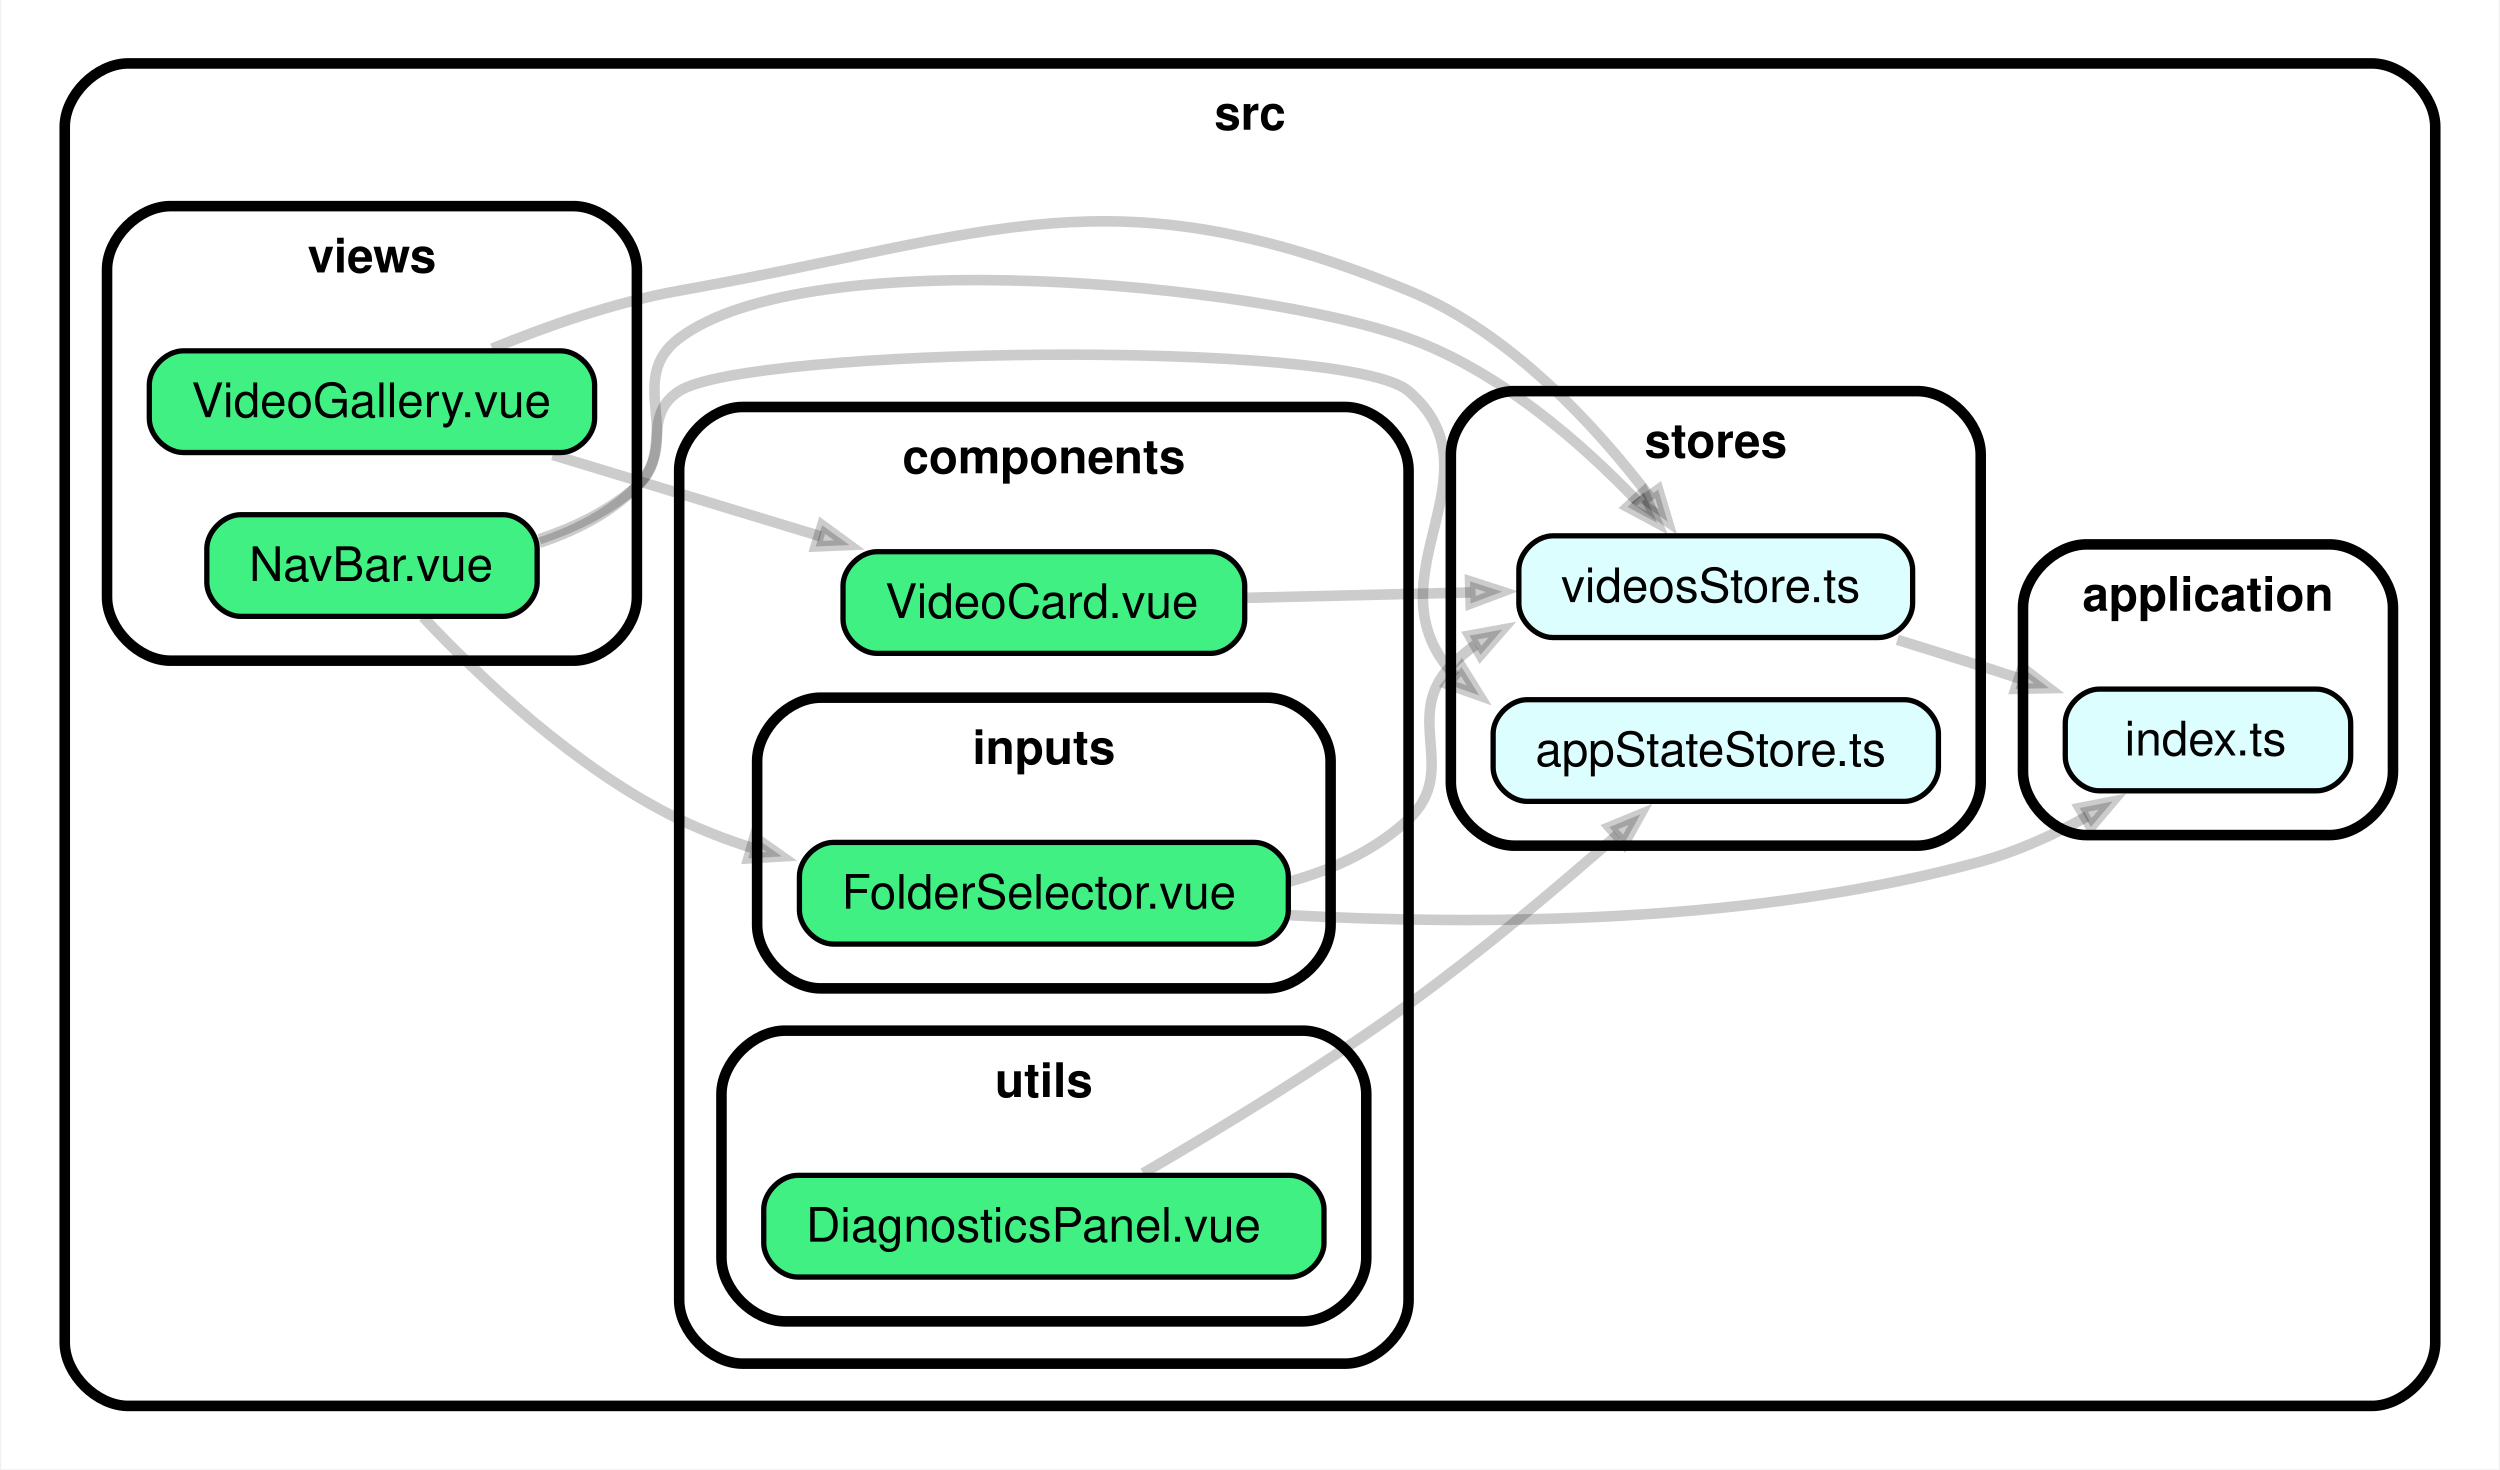
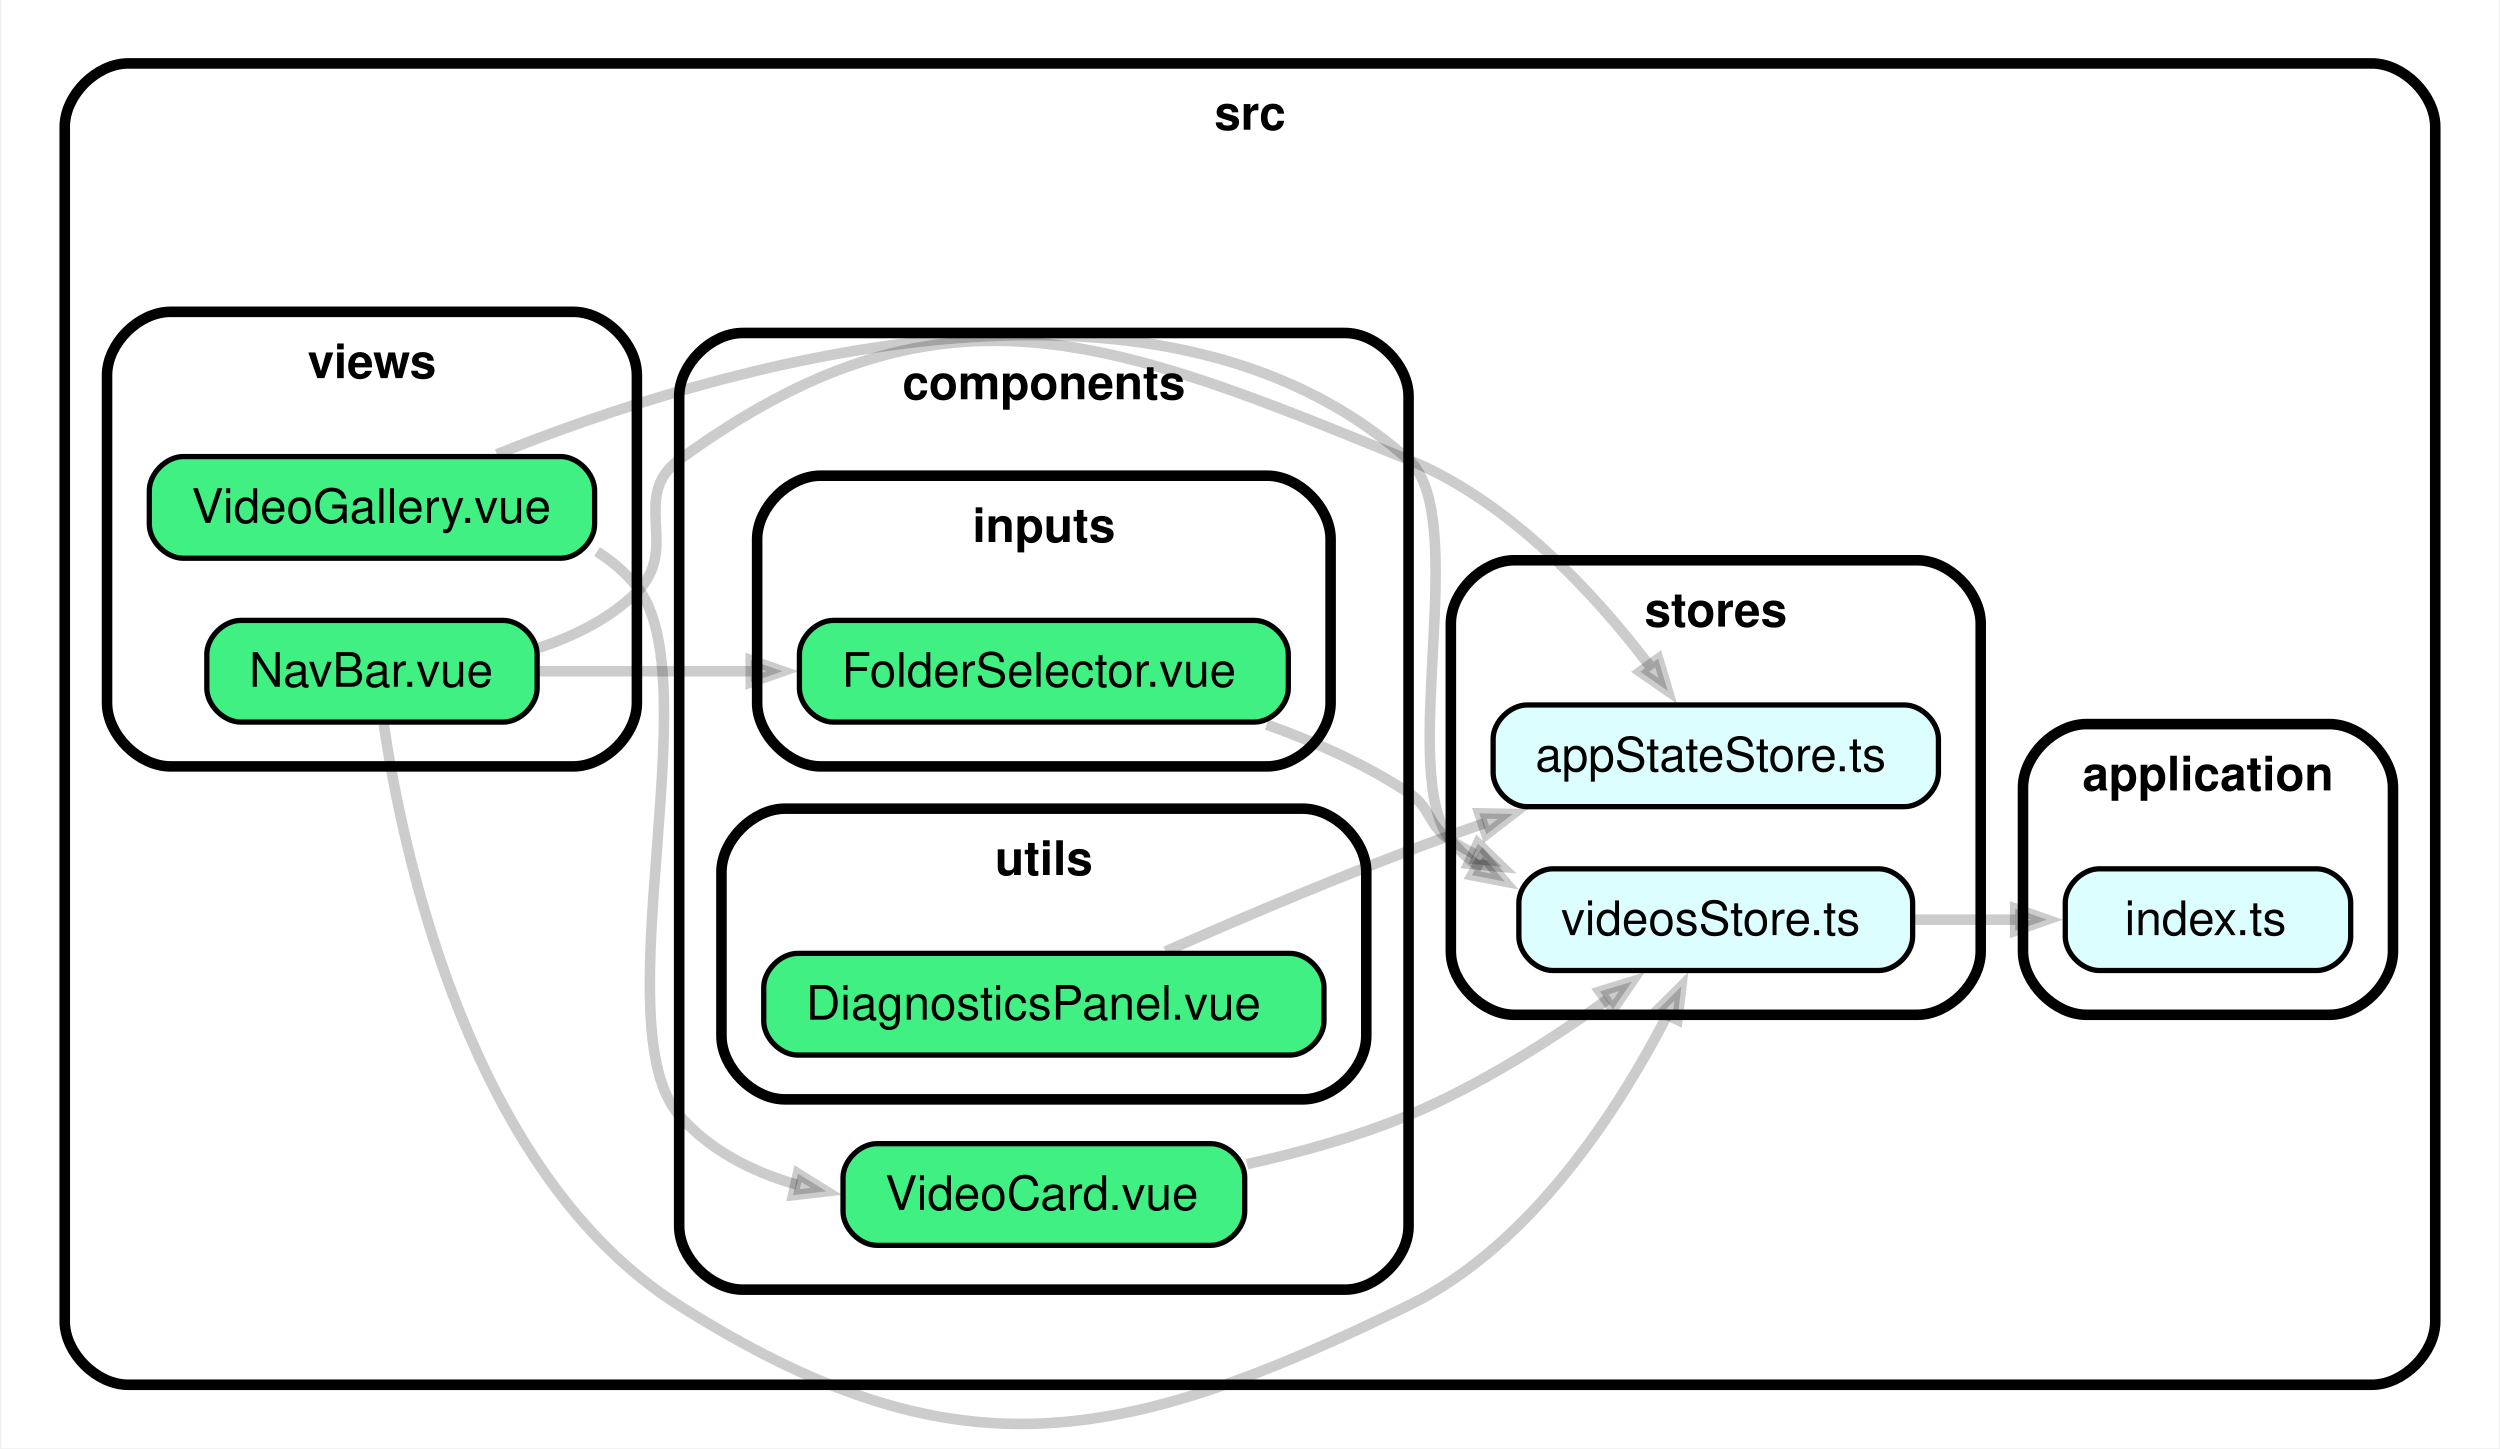
- <svg xmlns="http://www.w3.org/2000/svg" xmlns:xlink="http://www.w3.org/1999/xlink" width="473pt" height="278pt" viewBox="0.00 0.00 472.50 278.00">
-   <g id="graph0" class="graph" transform="scale(1 1) rotate(0) translate(4 274)">
-     <polygon fill="white" stroke="none" points="-4,4 -4,-274 468.5,-274 468.5,4 -4,4" />
+ <svg xmlns="http://www.w3.org/2000/svg" xmlns:xlink="http://www.w3.org/1999/xlink" width="473pt" height="274pt" viewBox="0.00 0.00 472.50 274.00">
+   <g id="graph0" class="graph" transform="scale(1 1) rotate(0) translate(4 270)">
+     <polygon fill="white" stroke="none" points="-4,4 -4,-270 468.5,-270 468.5,4 -4,4" />
    <g id="clust1" class="cluster">
-       <path fill="#ffffff" stroke="black" stroke-width="2" d="M20,-8C20,-8 444.5,-8 444.5,-8 450.5,-8 456.5,-14 456.5,-20 456.5,-20 456.5,-250 456.5,-250 456.5,-256 450.5,-262 444.5,-262 444.5,-262 20,-262 20,-262 14,-262 8,-256 8,-250 8,-250 8,-20 8,-20 8,-14 14,-8 20,-8" />
-       <text text-anchor="middle" x="232.25" y="-249.45" font-family="Helvetica,sans-Serif" font-weight="bold" font-size="9.00">src</text>
+       <path fill="#ffffff" stroke="black" stroke-width="2" d="M20,-8C20,-8 444.5,-8 444.5,-8 450.5,-8 456.5,-14 456.5,-20 456.5,-20 456.5,-246 456.5,-246 456.5,-252 450.5,-258 444.5,-258 444.5,-258 20,-258 20,-258 14,-258 8,-252 8,-246 8,-246 8,-20 8,-20 8,-14 14,-8 20,-8" />
+       <text text-anchor="middle" x="232.25" y="-245.45" font-family="Helvetica,sans-Serif" font-weight="bold" font-size="9.00">src</text>
+     </g>
+     <g id="clust3" class="cluster">
+       <path fill="#ffffff" stroke="black" stroke-width="2" d="M136.25,-26C136.25,-26 250.25,-26 250.25,-26 256.25,-26 262.25,-32 262.25,-38 262.25,-38 262.25,-195 262.25,-195 262.25,-201 256.25,-207 250.25,-207 250.25,-207 136.25,-207 136.25,-207 130.25,-207 124.25,-201 124.25,-195 124.25,-195 124.25,-38 124.25,-38 124.25,-32 130.25,-26 136.25,-26" />
+       <text text-anchor="middle" x="193.25" y="-194.45" font-family="Helvetica,sans-Serif" font-weight="bold" font-size="9.00">components</text>
+     </g>
+     <g id="clust4" class="cluster">
+       <path fill="#ffffff" stroke="black" stroke-width="2" d="M151,-125C151,-125 235.5,-125 235.5,-125 241.5,-125 247.5,-131 247.5,-137 247.5,-137 247.5,-168 247.5,-168 247.5,-174 241.5,-180 235.5,-180 235.5,-180 151,-180 151,-180 145,-180 139,-174 139,-168 139,-168 139,-137 139,-137 139,-131 145,-125 151,-125" />
+       <text text-anchor="middle" x="193.25" y="-167.45" font-family="Helvetica,sans-Serif" font-weight="bold" font-size="9.00">inputs</text>
+     </g>
+     <g id="clust5" class="cluster">
+       <path fill="#ffffff" stroke="black" stroke-width="2" d="M144.25,-62C144.25,-62 242.25,-62 242.25,-62 248.25,-62 254.25,-68 254.25,-74 254.25,-74 254.25,-105 254.25,-105 254.25,-111 248.25,-117 242.25,-117 242.25,-117 144.25,-117 144.25,-117 138.25,-117 132.25,-111 132.25,-105 132.25,-105 132.25,-74 132.25,-74 132.25,-68 138.25,-62 144.25,-62" />
+       <text text-anchor="middle" x="193.25" y="-104.45" font-family="Helvetica,sans-Serif" font-weight="bold" font-size="9.00">utils</text>
    </g>
    <g id="clust2" class="cluster">
-       <path fill="#ffffff" stroke="black" stroke-width="2" d="M390.5,-116C390.5,-116 436.5,-116 436.5,-116 442.5,-116 448.5,-122 448.5,-128 448.5,-128 448.5,-159 448.5,-159 448.5,-165 442.5,-171 436.5,-171 436.5,-171 390.5,-171 390.5,-171 384.5,-171 378.5,-165 378.5,-159 378.5,-159 378.5,-128 378.5,-128 378.5,-122 384.5,-116 390.5,-116" />
-       <text text-anchor="middle" x="413.5" y="-158.45" font-family="Helvetica,sans-Serif" font-weight="bold" font-size="9.00">application</text>
+       <path fill="#ffffff" stroke="black" stroke-width="2" d="M390.5,-78C390.5,-78 436.5,-78 436.5,-78 442.5,-78 448.5,-84 448.5,-90 448.5,-90 448.5,-121 448.5,-121 448.5,-127 442.5,-133 436.5,-133 436.5,-133 390.5,-133 390.5,-133 384.5,-133 378.5,-127 378.5,-121 378.5,-121 378.5,-90 378.5,-90 378.5,-84 384.5,-78 390.5,-78" />
+       <text text-anchor="middle" x="413.5" y="-120.45" font-family="Helvetica,sans-Serif" font-weight="bold" font-size="9.00">application</text>
+     </g>
+     <g id="clust7" class="cluster">
+       <path fill="#ffffff" stroke="black" stroke-width="2" d="M28,-125C28,-125 104.25,-125 104.25,-125 110.25,-125 116.25,-131 116.25,-137 116.25,-137 116.25,-199 116.25,-199 116.25,-205 110.25,-211 104.25,-211 104.25,-211 28,-211 28,-211 22,-211 16,-205 16,-199 16,-199 16,-137 16,-137 16,-131 22,-125 28,-125" />
+       <text text-anchor="middle" x="66.12" y="-198.45" font-family="Helvetica,sans-Serif" font-weight="bold" font-size="9.00">views</text>
    </g>
    <g id="clust6" class="cluster">
-       <path fill="#ffffff" stroke="black" stroke-width="2" d="M282.25,-114C282.25,-114 358.5,-114 358.5,-114 364.5,-114 370.5,-120 370.5,-126 370.5,-126 370.5,-188 370.5,-188 370.5,-194 364.5,-200 358.5,-200 358.5,-200 282.25,-200 282.25,-200 276.25,-200 270.25,-194 270.25,-188 270.25,-188 270.25,-126 270.25,-126 270.25,-120 276.25,-114 282.25,-114" />
-       <text text-anchor="middle" x="320.38" y="-187.45" font-family="Helvetica,sans-Serif" font-weight="bold" font-size="9.00">stores</text>
-     </g>
-     <g id="clust3" class="cluster">
-       <path fill="#ffffff" stroke="black" stroke-width="2" d="M136.25,-16C136.25,-16 250.25,-16 250.25,-16 256.25,-16 262.25,-22 262.25,-28 262.25,-28 262.25,-185 262.25,-185 262.25,-191 256.25,-197 250.25,-197 250.25,-197 136.25,-197 136.25,-197 130.25,-197 124.25,-191 124.25,-185 124.25,-185 124.25,-28 124.25,-28 124.25,-22 130.25,-16 136.25,-16" />
-       <text text-anchor="middle" x="193.25" y="-184.45" font-family="Helvetica,sans-Serif" font-weight="bold" font-size="9.00">components</text>
-     </g>
-     <g id="clust5" class="cluster">
-       <path fill="#ffffff" stroke="black" stroke-width="2" d="M144.25,-24C144.25,-24 242.25,-24 242.25,-24 248.25,-24 254.25,-30 254.25,-36 254.25,-36 254.25,-67 254.25,-67 254.25,-73 248.25,-79 242.25,-79 242.25,-79 144.25,-79 144.25,-79 138.25,-79 132.25,-73 132.25,-67 132.25,-67 132.25,-36 132.25,-36 132.25,-30 138.25,-24 144.25,-24" />
-       <text text-anchor="middle" x="193.25" y="-66.45" font-family="Helvetica,sans-Serif" font-weight="bold" font-size="9.00">utils</text>
-     </g>
-     <g id="clust4" class="cluster">
-       <path fill="#ffffff" stroke="black" stroke-width="2" d="M151,-87C151,-87 235.5,-87 235.5,-87 241.5,-87 247.5,-93 247.5,-99 247.5,-99 247.5,-130 247.5,-130 247.5,-136 241.5,-142 235.5,-142 235.5,-142 151,-142 151,-142 145,-142 139,-136 139,-130 139,-130 139,-99 139,-99 139,-93 145,-87 151,-87" />
-       <text text-anchor="middle" x="193.25" y="-129.45" font-family="Helvetica,sans-Serif" font-weight="bold" font-size="9.00">inputs</text>
-     </g>
-     <g id="clust7" class="cluster">
-       <path fill="#ffffff" stroke="black" stroke-width="2" d="M28,-149C28,-149 104.25,-149 104.25,-149 110.25,-149 116.25,-155 116.25,-161 116.25,-161 116.25,-223 116.25,-223 116.25,-229 110.25,-235 104.25,-235 104.25,-235 28,-235 28,-235 22,-235 16,-229 16,-223 16,-223 16,-161 16,-161 16,-155 22,-149 28,-149" />
-       <text text-anchor="middle" x="66.12" y="-222.45" font-family="Helvetica,sans-Serif" font-weight="bold" font-size="9.00">views</text>
+       <path fill="#ffffff" stroke="black" stroke-width="2" d="M282.25,-78C282.25,-78 358.5,-78 358.5,-78 364.5,-78 370.5,-84 370.5,-90 370.5,-90 370.5,-152 370.5,-152 370.5,-158 364.5,-164 358.5,-164 358.5,-164 282.25,-164 282.25,-164 276.25,-164 270.25,-158 270.25,-152 270.25,-152 270.25,-90 270.25,-90 270.25,-84 276.25,-78 282.25,-78" />
+       <text text-anchor="middle" x="320.38" y="-151.45" font-family="Helvetica,sans-Serif" font-weight="bold" font-size="9.00">stores</text>
    </g>
    <g id="node1" class="node">
      <g id="a_node1">
        <a xlink:href="src/application/index.ts" xlink:title="index.ts">
-           <path fill="#ddfeff" stroke="black" d="M434.08,-143.62C434.08,-143.62 392.92,-143.62 392.92,-143.62 389.71,-143.62 386.5,-140.42 386.5,-137.21 386.5,-137.21 386.5,-130.79 386.5,-130.79 386.5,-127.58 389.71,-124.38 392.92,-124.38 392.92,-124.38 434.08,-124.38 434.08,-124.38 437.29,-124.38 440.5,-127.58 440.5,-130.79 440.5,-130.79 440.5,-137.21 440.5,-137.21 440.5,-140.42 437.29,-143.62 434.08,-143.62" />
-           <text text-anchor="start" x="397.75" y="-131.07" font-family="Helvetica,sans-Serif" font-size="9.00">index.ts</text>
+           <path fill="#ddfeff" stroke="black" d="M434.08,-105.62C434.08,-105.62 392.92,-105.62 392.92,-105.62 389.71,-105.62 386.5,-102.42 386.5,-99.21 386.5,-99.21 386.5,-92.79 386.5,-92.79 386.5,-89.58 389.71,-86.38 392.92,-86.38 392.92,-86.38 434.08,-86.38 434.08,-86.38 437.29,-86.38 440.5,-89.58 440.5,-92.79 440.5,-92.79 440.5,-99.21 440.5,-99.21 440.5,-102.42 437.29,-105.62 434.08,-105.62" />
+           <text text-anchor="start" x="397.75" y="-93.08" font-family="Helvetica,sans-Serif" font-size="9.00">index.ts</text>
        </a>
      </g>
    </g>
    <g id="node2" class="node">
      <g id="a_node2">
        <a xlink:href="src/components/VideoCard.vue" xlink:title="VideoCard.vue">
-           <path fill="#41f083" stroke="black" d="M224.83,-169.62C224.83,-169.62 161.67,-169.62 161.67,-169.62 158.46,-169.62 155.25,-166.42 155.25,-163.21 155.25,-163.21 155.25,-156.79 155.25,-156.79 155.25,-153.58 158.46,-150.38 161.67,-150.38 161.67,-150.38 224.83,-150.38 224.83,-150.38 228.04,-150.38 231.25,-153.58 231.25,-156.79 231.25,-156.79 231.25,-163.21 231.25,-163.21 231.25,-166.42 228.04,-169.62 224.83,-169.62" />
-           <text text-anchor="start" x="163.25" y="-157.07" font-family="Helvetica,sans-Serif" font-size="9.00">VideoCard.vue</text>
+           <path fill="#41f083" stroke="black" d="M224.83,-53.62C224.83,-53.62 161.67,-53.62 161.67,-53.62 158.46,-53.62 155.25,-50.42 155.25,-47.21 155.25,-47.21 155.25,-40.79 155.25,-40.79 155.25,-37.58 158.46,-34.38 161.67,-34.38 161.67,-34.38 224.83,-34.38 224.83,-34.38 228.04,-34.38 231.25,-37.58 231.25,-40.79 231.25,-40.79 231.25,-47.21 231.25,-47.21 231.25,-50.42 228.04,-53.62 224.83,-53.62" />
+           <text text-anchor="start" x="163.25" y="-41.08" font-family="Helvetica,sans-Serif" font-size="9.00">VideoCard.vue</text>
        </a>
      </g>
    </g>
    <g id="node3" class="node">
      <g id="a_node3">
        <a xlink:href="src/stores/videosStore.ts" xlink:title="videosStore.ts">
-           <path fill="#ddfeff" stroke="black" d="M351.21,-172.62C351.21,-172.62 289.54,-172.62 289.54,-172.62 286.33,-172.62 283.12,-169.42 283.12,-166.21 283.12,-166.21 283.12,-159.79 283.12,-159.79 283.12,-156.58 286.33,-153.38 289.54,-153.38 289.54,-153.38 351.21,-153.38 351.21,-153.38 354.42,-153.38 357.62,-156.58 357.62,-159.79 357.62,-159.79 357.62,-166.21 357.62,-166.21 357.62,-169.42 354.42,-172.62 351.21,-172.62" />
-           <text text-anchor="start" x="291.12" y="-160.07" font-family="Helvetica,sans-Serif" font-size="9.00">videosStore.ts</text>
+           <path fill="#ddfeff" stroke="black" d="M351.21,-105.62C351.21,-105.62 289.54,-105.62 289.54,-105.62 286.33,-105.62 283.12,-102.42 283.12,-99.21 283.12,-99.21 283.12,-92.79 283.12,-92.79 283.12,-89.58 286.33,-86.38 289.54,-86.38 289.54,-86.38 351.21,-86.38 351.21,-86.38 354.42,-86.38 357.62,-89.58 357.62,-92.79 357.62,-92.79 357.62,-99.21 357.62,-99.21 357.62,-102.42 354.42,-105.62 351.21,-105.62" />
+           <text text-anchor="start" x="291.12" y="-93.08" font-family="Helvetica,sans-Serif" font-size="9.00">videosStore.ts</text>
        </a>
      </g>
    </g>
    <g id="edge1" class="edge">
-       <path fill="none" stroke="#000000" stroke-width="2" stroke-opacity="0.2" d="M231.45,-160.89C244.81,-161.21 260.02,-161.58 273.99,-161.91" />
-       <polygon fill="#000000" fill-opacity="0.2" stroke="#000000" stroke-width="2" stroke-opacity="0.2" points="273.89,-164.01 279.94,-162.05 273.99,-159.81 273.89,-164.01" />
+       <path fill="none" stroke="#000000" stroke-width="2" stroke-opacity="0.2" d="M231.69,-49.75C241.84,-51.98 252.66,-54.99 262.25,-59 275.58,-64.57 289.22,-73.27 299.82,-80.83" />
+       <polygon fill="#000000" fill-opacity="0.2" stroke="#000000" stroke-width="2" stroke-opacity="0.2" points="298.44,-82.42 304.52,-84.28 300.93,-79.03 298.44,-82.42" />
    </g>
-     <g id="edge5" class="edge">
-       <path fill="none" stroke="#000000" stroke-width="2" stroke-opacity="0.2" d="M354.71,-152.95C360,-151.32 365.4,-149.63 370.5,-148 372.9,-147.23 375.38,-146.43 377.87,-145.62" />
-       <polygon fill="#000000" fill-opacity="0.2" stroke="#000000" stroke-width="2" stroke-opacity="0.2" points="378.4,-147.66 383.44,-143.79 377.09,-143.67 378.4,-147.66" />
+     <g id="edge4" class="edge">
+       <path fill="none" stroke="#000000" stroke-width="2" stroke-opacity="0.2" d="M357.91,-96C364.23,-96 370.8,-96 377.09,-96" />
+       <polygon fill="#000000" fill-opacity="0.2" stroke="#000000" stroke-width="2" stroke-opacity="0.2" points="377.02,-98.1 383.02,-96 377.02,-93.9 377.02,-98.1" />
    </g>
    <g id="node4" class="node">
      <g id="a_node4">
        <a xlink:href="src/components/inputs/FolderSelector.vue" xlink:title="FolderSelector.vue">
-           <path fill="#41f083" stroke="black" d="M233.08,-114.62C233.08,-114.62 153.42,-114.62 153.42,-114.62 150.21,-114.62 147,-111.42 147,-108.21 147,-108.21 147,-101.79 147,-101.79 147,-98.58 150.21,-95.38 153.42,-95.38 153.42,-95.38 233.08,-95.38 233.08,-95.38 236.29,-95.38 239.5,-98.58 239.5,-101.79 239.5,-101.79 239.5,-108.21 239.5,-108.21 239.5,-111.42 236.29,-114.62 233.08,-114.62" />
-           <text text-anchor="start" x="155" y="-102.08" font-family="Helvetica,sans-Serif" font-size="9.00">FolderSelector.vue</text>
+           <path fill="#41f083" stroke="black" d="M233.08,-152.62C233.08,-152.62 153.42,-152.62 153.42,-152.62 150.21,-152.62 147,-149.42 147,-146.21 147,-146.21 147,-139.79 147,-139.79 147,-136.58 150.21,-133.38 153.42,-133.38 153.42,-133.38 233.08,-133.38 233.08,-133.38 236.29,-133.38 239.5,-136.58 239.5,-139.79 239.5,-139.79 239.5,-146.21 239.5,-146.21 239.5,-149.42 236.29,-152.62 233.08,-152.62" />
+           <text text-anchor="start" x="155" y="-140.07" font-family="Helvetica,sans-Serif" font-size="9.00">FolderSelector.vue</text>
        </a>
      </g>
    </g>
    <g id="edge2" class="edge">
-       <path fill="none" stroke="#000000" stroke-width="2" stroke-opacity="0.2" d="M239.66,-100.85C275.77,-98.89 327.24,-99.14 370.5,-111 377.38,-112.89 384.36,-116.09 390.61,-119.52" />
-       <polygon fill="#000000" fill-opacity="0.2" stroke="#000000" stroke-width="2" stroke-opacity="0.2" points="389.22,-121.13 395.45,-122.36 391.34,-117.51 389.22,-121.13" />
-     </g>
-     <g id="edge3" class="edge">
-       <path fill="none" stroke="#000000" stroke-width="2" stroke-opacity="0.2" d="M239.67,-107.2C247.99,-109.47 256,-113.15 262.25,-119 272.01,-128.14 260.93,-138.42 270.25,-148 271.66,-149.45 273.22,-150.77 274.87,-151.96" />
-       <polygon fill="#000000" fill-opacity="0.2" stroke="#000000" stroke-width="2" stroke-opacity="0.2" points="273.77,-153.75 280.02,-154.89 275.85,-150.1 273.77,-153.75" />
+       <path fill="none" stroke="#000000" stroke-width="2" stroke-opacity="0.2" d="M235.41,-132.89C244.67,-129.6 254.15,-125.37 262.25,-120 266.71,-117.04 265.75,-113.89 270.25,-111 271.69,-110.08 273.18,-109.21 274.72,-108.4" />
+       <polygon fill="#000000" fill-opacity="0.2" stroke="#000000" stroke-width="2" stroke-opacity="0.2" points="275.37,-110.41 279.94,-105.99 273.61,-106.6 275.37,-110.41" />
    </g>
    <g id="node5" class="node">
      <g id="a_node5">
        <a xlink:href="src/components/utils/DiagnosticsPanel.vue" xlink:title="DiagnosticsPanel.vue">
-           <path fill="#41f083" stroke="black" d="M239.83,-51.62C239.83,-51.62 146.67,-51.62 146.67,-51.62 143.46,-51.62 140.25,-48.42 140.25,-45.21 140.25,-45.21 140.25,-38.79 140.25,-38.79 140.25,-35.58 143.46,-32.38 146.67,-32.38 146.67,-32.38 239.83,-32.38 239.83,-32.38 243.04,-32.38 246.25,-35.58 246.25,-38.79 246.25,-38.79 246.25,-45.21 246.25,-45.21 246.25,-48.42 243.04,-51.62 239.83,-51.62" />
-           <text text-anchor="start" x="148.25" y="-39.08" font-family="Helvetica,sans-Serif" font-size="9.00">DiagnosticsPanel.vue</text>
+           <path fill="#41f083" stroke="black" d="M239.83,-89.62C239.83,-89.62 146.67,-89.62 146.67,-89.62 143.46,-89.62 140.25,-86.42 140.25,-83.21 140.25,-83.21 140.25,-76.79 140.25,-76.79 140.25,-73.58 143.46,-70.38 146.67,-70.38 146.67,-70.38 239.83,-70.38 239.83,-70.38 243.04,-70.38 246.25,-73.58 246.25,-76.79 246.25,-76.79 246.25,-83.21 246.25,-83.21 246.25,-86.42 243.04,-89.62 239.83,-89.62" />
+           <text text-anchor="start" x="148.25" y="-77.08" font-family="Helvetica,sans-Serif" font-size="9.00">DiagnosticsPanel.vue</text>
        </a>
      </g>
    </g>
    <g id="node6" class="node">
      <g id="a_node6">
        <a xlink:href="src/stores/appStateStore.ts" xlink:title="appStateStore.ts">
-           <path fill="#ddfeff" stroke="black" d="M356.08,-141.62C356.08,-141.62 284.67,-141.62 284.67,-141.62 281.46,-141.62 278.25,-138.42 278.25,-135.21 278.25,-135.21 278.25,-128.79 278.25,-128.79 278.25,-125.58 281.46,-122.38 284.67,-122.38 284.67,-122.38 356.08,-122.38 356.08,-122.38 359.29,-122.38 362.5,-125.58 362.5,-128.79 362.5,-128.79 362.5,-135.21 362.5,-135.21 362.5,-138.42 359.29,-141.62 356.08,-141.62" />
-           <text text-anchor="start" x="286.25" y="-129.07" font-family="Helvetica,sans-Serif" font-size="9.00">appStateStore.ts</text>
+           <path fill="#ddfeff" stroke="black" d="M356.08,-136.62C356.08,-136.62 284.67,-136.62 284.67,-136.62 281.46,-136.62 278.25,-133.42 278.25,-130.21 278.25,-130.21 278.25,-123.79 278.25,-123.79 278.25,-120.58 281.46,-117.38 284.67,-117.38 284.67,-117.38 356.08,-117.38 356.08,-117.38 359.29,-117.38 362.5,-120.58 362.5,-123.79 362.5,-123.79 362.5,-130.21 362.5,-130.21 362.5,-133.42 359.29,-136.62 356.08,-136.62" />
+           <text text-anchor="start" x="286.25" y="-124.08" font-family="Helvetica,sans-Serif" font-size="9.00">appStateStore.ts</text>
        </a>
      </g>
    </g>
-     <g id="edge4" class="edge">
-       <path fill="none" stroke="#000000" stroke-width="2" stroke-opacity="0.2" d="M212.03,-52.02C226.02,-60.14 245.83,-72.13 262.25,-84 276.03,-93.96 290.69,-106.33 301.72,-116.01" />
-       <polygon fill="#000000" fill-opacity="0.2" stroke="#000000" stroke-width="2" stroke-opacity="0.2" points="300.24,-117.51 306.12,-119.93 303.03,-114.37 300.24,-117.51" />
+     <g id="edge3" class="edge">
+       <path fill="none" stroke="#000000" stroke-width="2" stroke-opacity="0.2" d="M216.29,-89.99C231.34,-96.63 251.81,-105.32 270.25,-112 272.3,-112.74 274.42,-113.48 276.55,-114.21" />
+       <polygon fill="#000000" fill-opacity="0.2" stroke="#000000" stroke-width="2" stroke-opacity="0.2" points="275.64,-116.12 282,-116 276.96,-112.13 275.64,-116.12" />
    </g>
    <g id="node7" class="node">
      <g id="a_node7">
        <a xlink:href="src/views/NavBar.vue" xlink:title="NavBar.vue">
-           <path fill="#41f083" stroke="black" d="M90.96,-176.62C90.96,-176.62 41.29,-176.62 41.29,-176.62 38.08,-176.62 34.88,-173.42 34.88,-170.21 34.88,-170.21 34.88,-163.79 34.88,-163.79 34.88,-160.58 38.08,-157.38 41.29,-157.38 41.29,-157.38 90.96,-157.38 90.96,-157.38 94.17,-157.38 97.38,-160.58 97.38,-163.79 97.38,-163.79 97.38,-170.21 97.38,-170.21 97.38,-173.42 94.17,-176.62 90.96,-176.62" />
-           <text text-anchor="start" x="42.88" y="-164.07" font-family="Helvetica,sans-Serif" font-size="9.00">NavBar.vue</text>
+           <path fill="#41f083" stroke="black" d="M90.96,-152.62C90.96,-152.62 41.29,-152.62 41.29,-152.62 38.08,-152.62 34.88,-149.42 34.88,-146.21 34.88,-146.21 34.88,-139.79 34.88,-139.79 34.88,-136.58 38.08,-133.38 41.29,-133.38 41.29,-133.38 90.96,-133.38 90.96,-133.38 94.17,-133.38 97.38,-136.58 97.38,-139.79 97.38,-139.79 97.38,-146.21 97.38,-146.21 97.38,-149.42 94.17,-152.62 90.96,-152.62" />
+           <text text-anchor="start" x="42.88" y="-140.07" font-family="Helvetica,sans-Serif" font-size="9.00">NavBar.vue</text>
+         </a>
+       </g>
+     </g>
+     <g id="edge7" class="edge">
+       <path fill="none" stroke="#000000" stroke-width="2" stroke-opacity="0.2" d="M68.36,-132.92C71.93,-108.81 84.65,-48.01 124.25,-23 176.11,9.75 207.11,3.87 262.25,-23 285.62,-34.39 302.25,-60.48 311.33,-78.18" />
+       <polygon fill="#000000" fill-opacity="0.2" stroke="#000000" stroke-width="2" stroke-opacity="0.2" points="309.34,-78.89 313.86,-83.37 313.12,-77.05 309.34,-78.89" />
+     </g>
+     <g id="edge5" class="edge">
+       <path fill="none" stroke="#000000" stroke-width="2" stroke-opacity="0.2" d="M97.73,-143C109.84,-143 124.13,-143 137.88,-143" />
+       <polygon fill="#000000" fill-opacity="0.2" stroke="#000000" stroke-width="2" stroke-opacity="0.2" points="137.79,-145.1 143.79,-143 137.79,-140.9 137.79,-145.1" />
+     </g>
+     <g id="edge6" class="edge">
+       <path fill="none" stroke="#000000" stroke-width="2" stroke-opacity="0.2" d="M97.66,-147.42C104.47,-149.65 111.17,-152.99 116.25,-158 124.55,-166.19 114.83,-176.12 124.25,-183 173.79,-219.16 205.47,-206.19 262.25,-183 281.38,-175.19 297.57,-157.54 307.78,-144.13" />
+       <polygon fill="#000000" fill-opacity="0.2" stroke="#000000" stroke-width="2" stroke-opacity="0.2" points="309.47,-145.37 311.29,-139.28 306.07,-142.9 309.47,-145.37" />
+     </g>
+     <g id="node8" class="node">
+       <g id="a_node8">
+         <a xlink:href="src/views/VideoGallery.vue" xlink:title="VideoGallery.vue">
+           <path fill="#41f083" stroke="black" d="M101.83,-183.62C101.83,-183.62 30.42,-183.62 30.42,-183.62 27.21,-183.62 24,-180.42 24,-177.21 24,-177.21 24,-170.79 24,-170.79 24,-167.58 27.21,-164.38 30.42,-164.38 30.42,-164.38 101.83,-164.38 101.83,-164.38 105.04,-164.38 108.25,-167.58 108.25,-170.79 108.25,-170.79 108.25,-177.21 108.25,-177.21 108.25,-180.42 105.04,-183.62 101.83,-183.62" />
+           <text text-anchor="start" x="32" y="-171.07" font-family="Helvetica,sans-Serif" font-size="9.00">VideoGallery.vue</text>
        </a>
      </g>
    </g>
    <g id="edge8" class="edge">
-       <path fill="none" stroke="#000000" stroke-width="2" stroke-opacity="0.2" d="M97.77,-171.3C104.58,-173.54 111.25,-176.91 116.25,-182 125.32,-191.23 113.92,-202.21 124.25,-210 148.73,-228.47 233.38,-220.35 262.25,-210 279.27,-203.9 294.85,-190.29 305.42,-179.28" />
-       <polygon fill="#000000" fill-opacity="0.2" stroke="#000000" stroke-width="2" stroke-opacity="0.2" points="306.76,-180.92 309.28,-175.08 303.67,-178.08 306.76,-180.92" />
-     </g>
-     <g id="edge6" class="edge">
-       <path fill="none" stroke="#000000" stroke-width="2" stroke-opacity="0.2" d="M75.79,-157.25C86.18,-146.19 104.66,-128.48 124.25,-119 128.59,-116.9 133.23,-115.11 137.98,-113.59" />
-       <polygon fill="#000000" fill-opacity="0.2" stroke="#000000" stroke-width="2" stroke-opacity="0.2" points="138.49,-115.63 143.68,-111.97 137.33,-111.59 138.49,-115.63" />
-     </g>
-     <g id="edge7" class="edge">
-       <path fill="none" stroke="#000000" stroke-width="2" stroke-opacity="0.2" d="M97.79,-171.99C104.45,-174.2 111.04,-177.39 116.25,-182 122.81,-187.8 116.91,-195.23 124.25,-200 137.11,-208.36 250.63,-210 262.25,-200 280.31,-184.46 254.68,-165.03 270.25,-147 270.53,-146.68 270.81,-146.37 271.1,-146.06" />
-       <polygon fill="#000000" fill-opacity="0.2" stroke="#000000" stroke-width="2" stroke-opacity="0.2" points="272.27,-147.81 275.63,-142.42 269.64,-144.54 272.27,-147.81" />
-     </g>
-     <g id="node8" class="node">
-       <g id="a_node8">
-         <a xlink:href="src/views/VideoGallery.vue" xlink:title="VideoGallery.vue">
-           <path fill="#41f083" stroke="black" d="M101.83,-207.62C101.83,-207.62 30.42,-207.62 30.42,-207.62 27.21,-207.62 24,-204.42 24,-201.21 24,-201.21 24,-194.79 24,-194.79 24,-191.58 27.21,-188.38 30.42,-188.38 30.42,-188.38 101.83,-188.38 101.83,-188.38 105.04,-188.38 108.25,-191.58 108.25,-194.79 108.25,-194.79 108.25,-201.21 108.25,-201.21 108.25,-204.42 105.04,-207.62 101.83,-207.62" />
-           <text text-anchor="start" x="32" y="-195.07" font-family="Helvetica,sans-Serif" font-size="9.00">VideoGallery.vue</text>
-         </a>
-       </g>
+       <path fill="none" stroke="#000000" stroke-width="2" stroke-opacity="0.2" d="M108.71,-165.64C111.55,-163.83 114.13,-161.64 116.25,-159 130.22,-141.63 109.6,-75.81 124.25,-59 130.03,-52.37 138.01,-48.3 146.49,-45.86" />
+       <polygon fill="#000000" fill-opacity="0.2" stroke="#000000" stroke-width="2" stroke-opacity="0.2" points="146.71,-47.96 152.1,-44.6 145.79,-43.87 146.71,-47.96" />
    </g>
    <g id="edge9" class="edge">
-       <path fill="none" stroke="#000000" stroke-width="2" stroke-opacity="0.2" d="M100.33,-187.92C115.86,-183.2 134.53,-177.53 150.96,-172.54" />
-       <polygon fill="#000000" fill-opacity="0.2" stroke="#000000" stroke-width="2" stroke-opacity="0.2" points="151.3,-174.63 156.43,-170.88 150.08,-170.61 151.3,-174.63" />
-     </g>
-     <g id="edge10" class="edge">
-       <path fill="none" stroke="#000000" stroke-width="2" stroke-opacity="0.2" d="M88.87,-208.05C99.32,-212.34 112.18,-216.85 124.25,-219 184.63,-229.75 205.47,-242.19 262.25,-219 281.38,-211.19 297.57,-193.54 307.78,-180.13" />
-       <polygon fill="#000000" fill-opacity="0.2" stroke="#000000" stroke-width="2" stroke-opacity="0.2" points="309.47,-181.37 311.29,-175.28 306.07,-178.9 309.47,-181.37" />
+       <path fill="none" stroke="#000000" stroke-width="2" stroke-opacity="0.2" d="M89.77,-184.05C130.01,-200.2 214.24,-225.97 262.25,-183 274.25,-172.26 259.97,-123.39 270.25,-111 271.74,-109.2 273.45,-107.61 275.31,-106.21" />
+       <polygon fill="#000000" fill-opacity="0.2" stroke="#000000" stroke-width="2" stroke-opacity="0.2" points="276.34,-108.03 280.47,-103.2 274.23,-104.4 276.34,-108.03" />
    </g>
  </g>
</svg>
